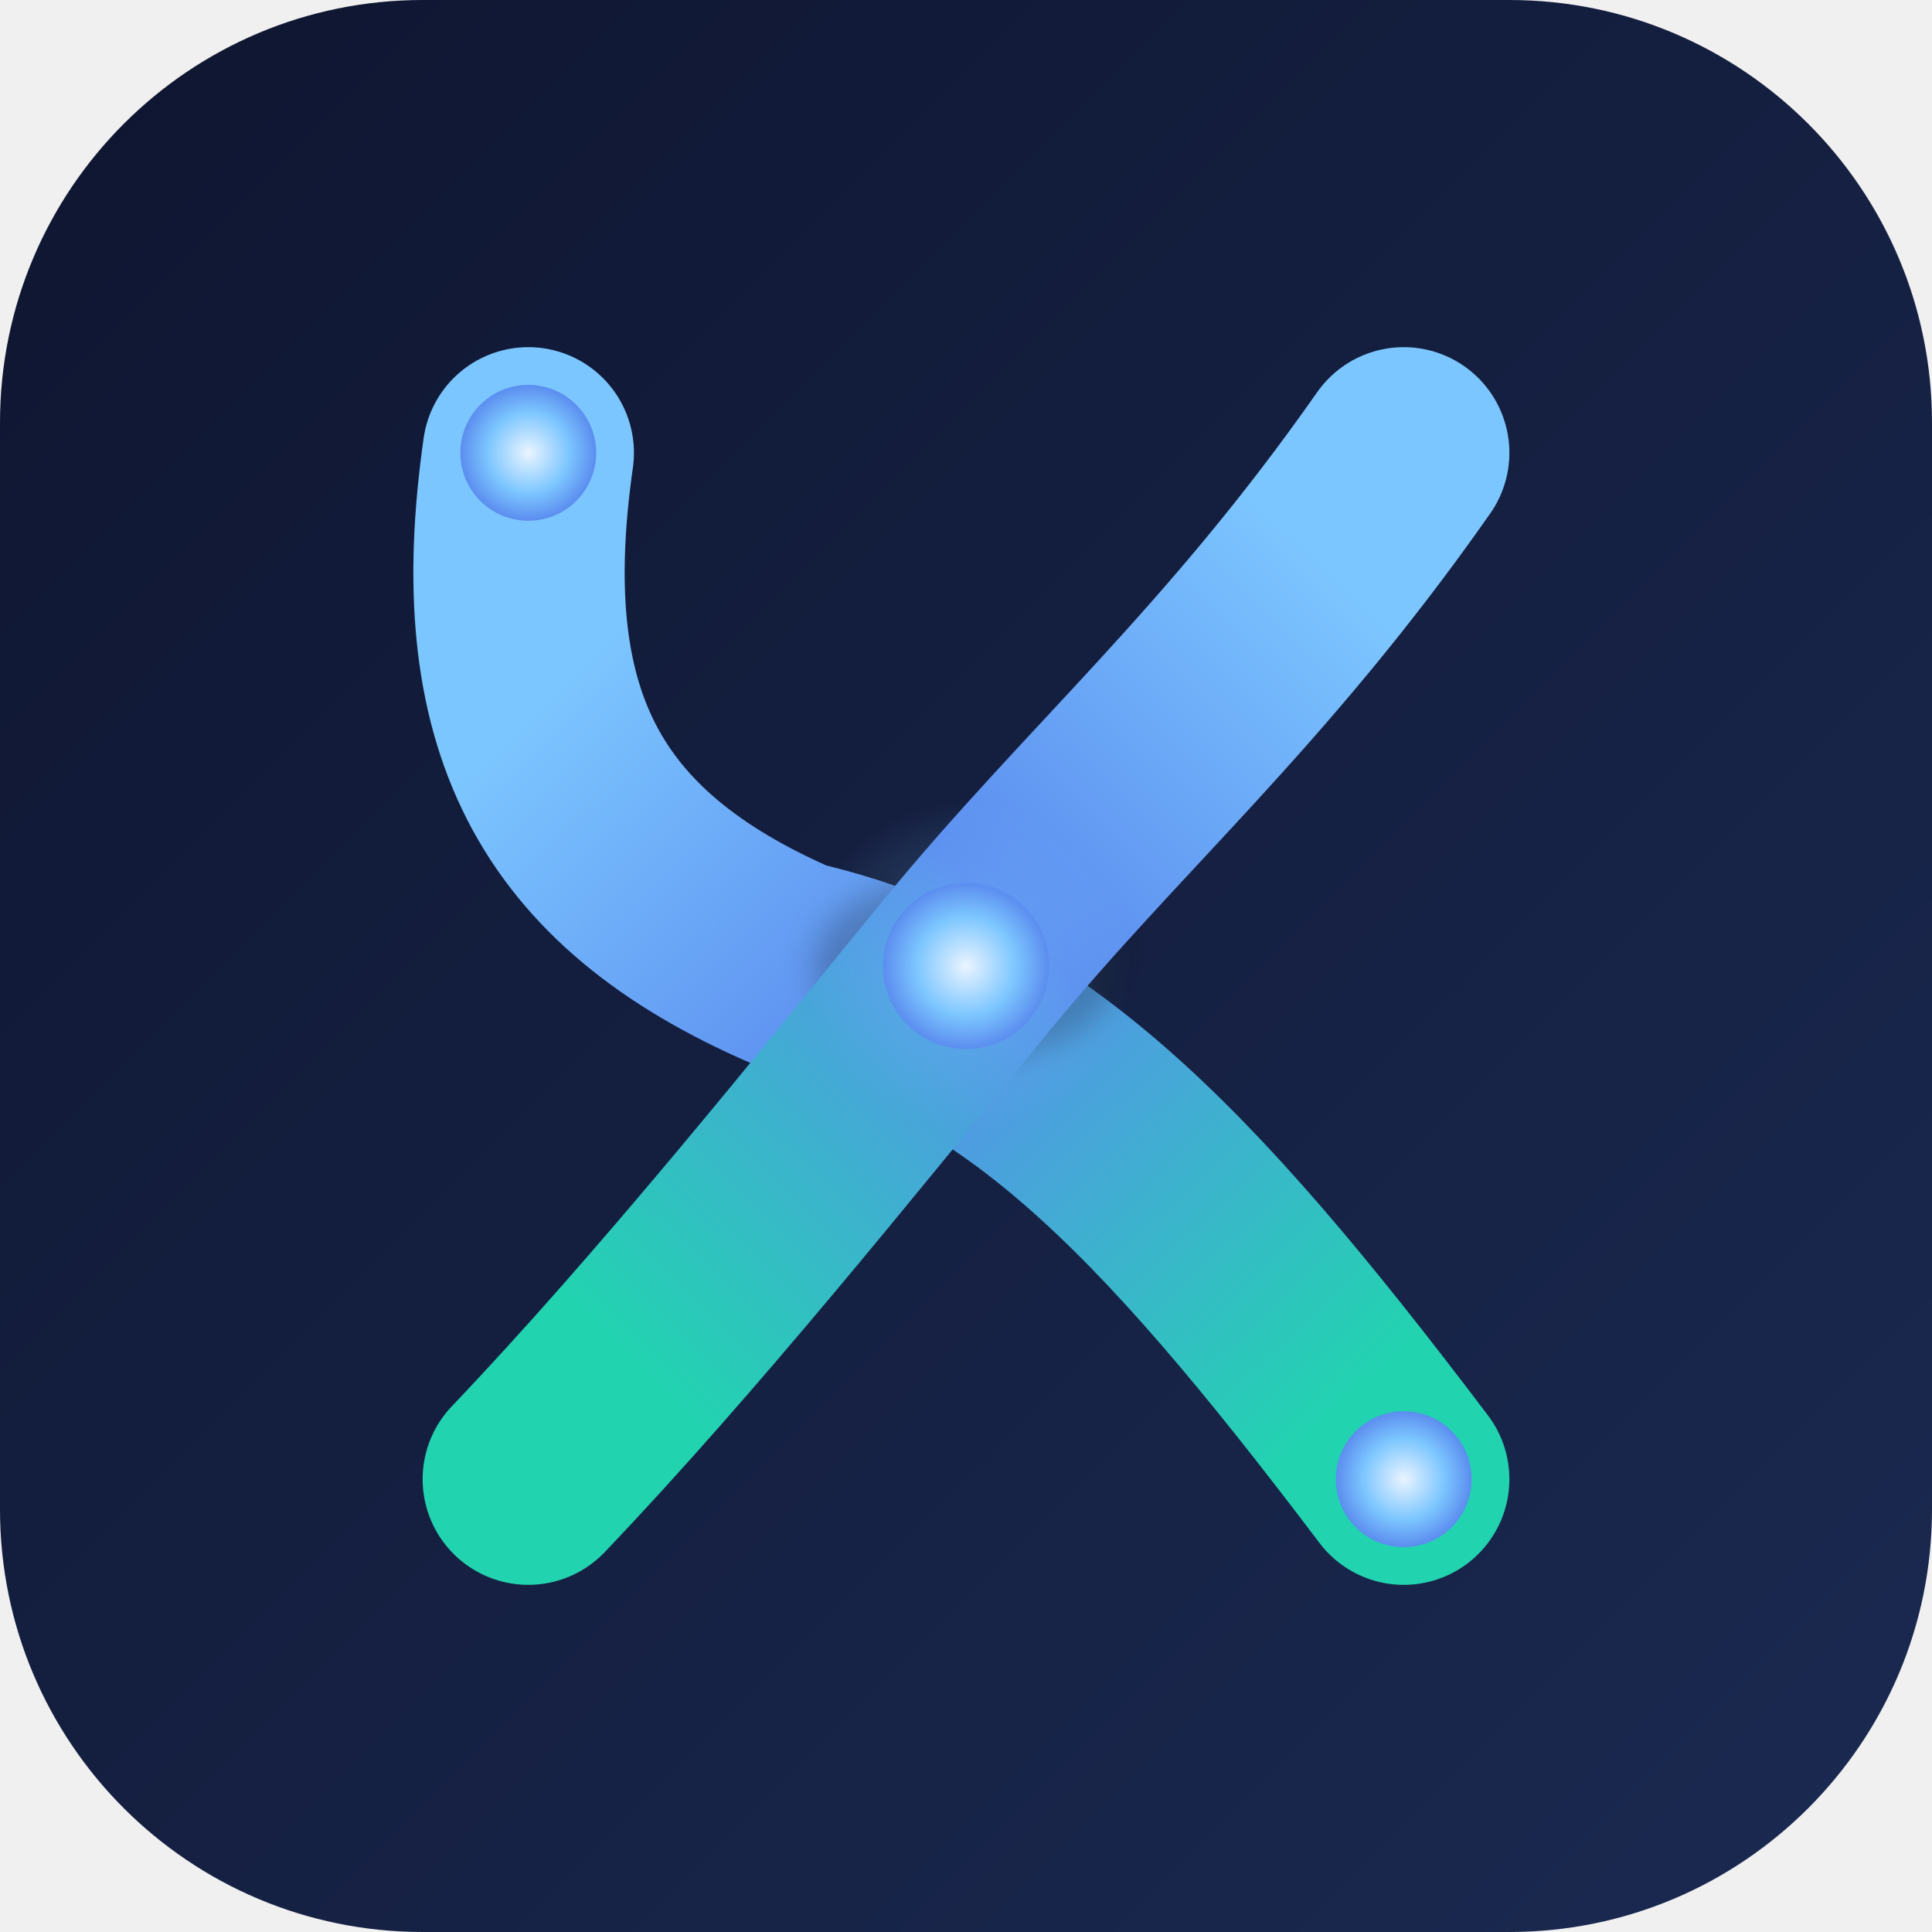
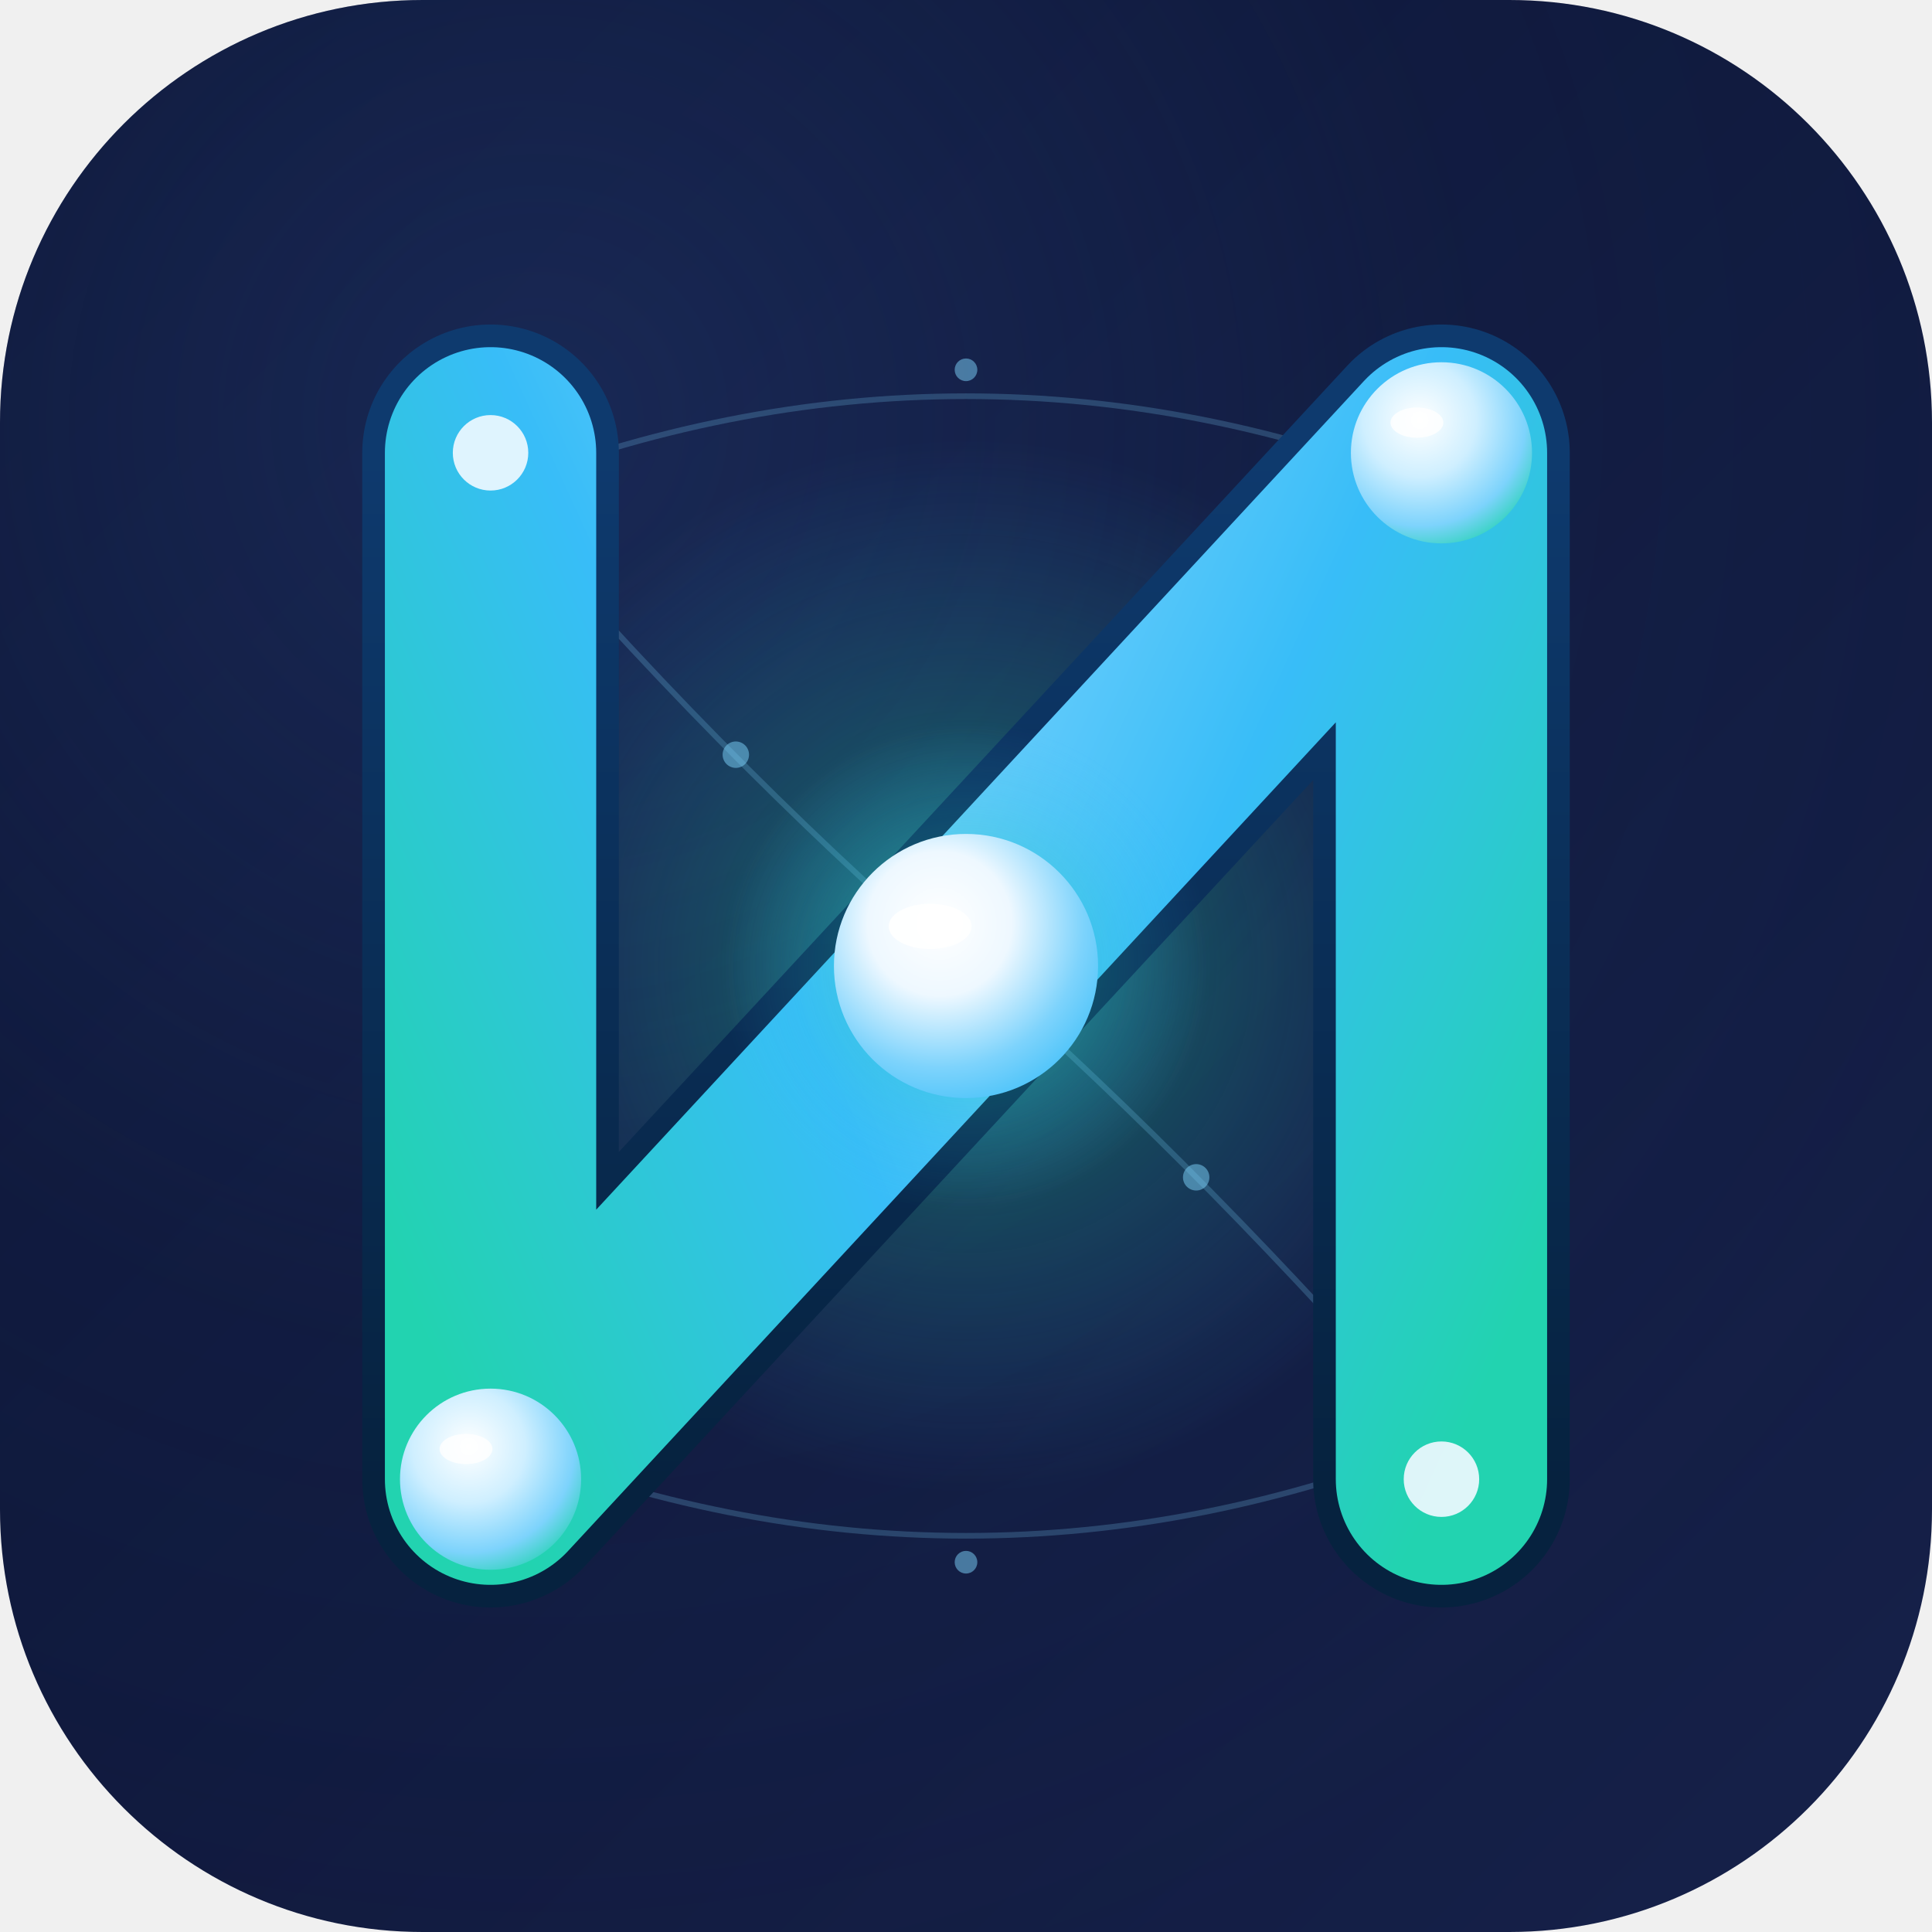
<svg xmlns="http://www.w3.org/2000/svg" viewBox="0 0 1024 1024" width="1024" height="1024">
  <defs>
    <linearGradient id="bgGrad" x1="0" y1="0" x2="1" y2="1">
-       <stop offset="0%" stop-color="#0E1530" />
-       <stop offset="100%" stop-color="#1B2A52" />
+       <stop offset="0%" stop-color="#0A1230" />
+       <stop offset="100%" stop-color="#16214A" />
    </linearGradient>
-     <linearGradient id="ribbonGrad" x1="0.2" y1="0.1" x2="0.9" y2="0.95">
-       <stop offset="0%" stop-color="#7CC6FF" />
-       <stop offset="45%" stop-color="#5B8DEF" />
+     <radialGradient id="bgHighlight" cx="0.28" cy="0.22" r="0.85">
+       <stop offset="0%" stop-color="#2C4786" stop-opacity="0.38" />
+       <stop offset="55%" stop-color="#2C4786" stop-opacity="0.08" />
+       <stop offset="100%" stop-color="#2C4786" stop-opacity="0" />
+     </radialGradient>
+     <linearGradient id="strokeGradA" x1="0" y1="1" x2="1" y2="0">
+       <stop offset="0%" stop-color="#22D3B0" />
+       <stop offset="55%" stop-color="#38BDF8" />
+       <stop offset="100%" stop-color="#7DD3FC" />
+     </linearGradient>
+     <linearGradient id="strokeGradB" x1="1" y1="1" x2="0" y2="0">
+       <stop offset="0%" stop-color="#22D3B0" />
+       <stop offset="55%" stop-color="#38BDF8" />
+       <stop offset="100%" stop-color="#7DD3FC" />
+     </linearGradient>
+     <linearGradient id="strokeBase" x1="0" y1="0" x2="0" y2="1">
+       <stop offset="0%" stop-color="#0E3A6E" />
+       <stop offset="100%" stop-color="#06223F" />
+     </linearGradient>
+     <linearGradient id="sheen" x1="0" y1="0" x2="0" y2="1">
+       <stop offset="0%" stop-color="#FFFFFF" stop-opacity="0.55" />
+       <stop offset="100%" stop-color="#FFFFFF" stop-opacity="0" />
+     </linearGradient>
+     <radialGradient id="nodeGrad" cx="0.38" cy="0.32" r="0.78">
+       <stop offset="0%" stop-color="#FFFFFF" />
+       <stop offset="40%" stop-color="#CFEFFF" />
+       <stop offset="75%" stop-color="#7DD3FC" />
      <stop offset="100%" stop-color="#22D3B0" />
-     </linearGradient>
-     <linearGradient id="ribbonGradMirror" x1="0.9" y1="0.1" x2="0.2" y2="0.95">
-       <stop offset="0%" stop-color="#7CC6FF" />
-       <stop offset="45%" stop-color="#5B8DEF" />
-       <stop offset="100%" stop-color="#22D3B0" />
-     </linearGradient>
-     <radialGradient id="nodeGrad" cx="0.5" cy="0.5" r="0.5">
-       <stop offset="0%" stop-color="#EAF4FF" />
-       <stop offset="60%" stop-color="#7CC6FF" />
-       <stop offset="100%" stop-color="#5B8DEF" />
    </radialGradient>
-     <radialGradient id="nodeGlow" cx="0.5" cy="0.5" r="0.5">
-       <stop offset="0%" stop-color="#7CC6FF" stop-opacity="0.35" />
-       <stop offset="100%" stop-color="#7CC6FF" stop-opacity="0" />
+     <radialGradient id="coreGrad" cx="0.4" cy="0.34" r="0.78">
+       <stop offset="0%" stop-color="#FFFFFF" />
+       <stop offset="35%" stop-color="#EEF8FF" />
+       <stop offset="70%" stop-color="#7DD3FC" />
+       <stop offset="100%" stop-color="#38BDF8" />
    </radialGradient>
-     <filter id="softBlur" x="-50%" y="-50%" width="200%" height="200%">
-       <feGaussianBlur stdDeviation="8" />
-     </filter>
+     <radialGradient id="centerHalo" cx="0.5" cy="0.5" r="0.5">
+       <stop offset="0%" stop-color="#38BDF8" stop-opacity="0.55" />
+       <stop offset="45%" stop-color="#22D3B0" stop-opacity="0.22" />
+       <stop offset="100%" stop-color="#38BDF8" stop-opacity="0" />
+     </radialGradient>
  </defs>
  <rect x="0" y="0" width="1024" height="1024" rx="224" ry="224" fill="url(#bgGrad)" />
-   <path d="M 280,240 C 260,380 300,460 420,512 C 540,540 620,620 744,784" fill="none" stroke="url(#ribbonGrad)" stroke-width="112" stroke-linecap="round" stroke-linejoin="round" />
-   <ellipse cx="512" cy="512" rx="80" ry="50" fill="#000" opacity="0.25" filter="url(#softBlur)" />
-   <path d="M 280,784 C 360,700 440,600 512,512 C 584,424 660,360 744,240" fill="none" stroke="url(#ribbonGradMirror)" stroke-width="112" stroke-linecap="round" stroke-linejoin="round" />
-   <circle cx="280" cy="240" r="36" fill="url(#nodeGrad)" />
-   <circle cx="744" cy="784" r="36" fill="url(#nodeGrad)" />
-   <circle cx="512" cy="512" r="88" fill="url(#nodeGlow)" />
-   <circle cx="512" cy="512" r="44" fill="url(#nodeGrad)" />
+   <rect x="0" y="0" width="1024" height="1024" rx="224" ry="224" fill="url(#bgHighlight)" />
+   <circle cx="512" cy="512" r="280" fill="url(#centerHalo)" />
+   <g fill="none" stroke="#7DD3FC" stroke-opacity="0.22" stroke-width="3" stroke-linecap="round">
+     <path d="M 260 260 Q 380 400 504 508" />
+     <path d="M 520 516 Q 642 624 764 764" />
+     <path d="M 260 260 Q 512 160 764 260" />
+     <path d="M 260 764 Q 512 864 764 764" />
+   </g>
+   <g fill="#7DD3FC" opacity="0.5">
+     <circle cx="390" cy="400" r="7" />
+     <circle cx="634" cy="624" r="7" />
+     <circle cx="512" cy="196" r="6" />
+     <circle cx="512" cy="828" r="6" />
+   </g>
+   <g fill="none" stroke-linecap="round" stroke-linejoin="round" stroke-width="136">
+     <path d="M 260 240 L 260 784 L 512 512" stroke="url(#strokeBase)" />
+     <path d="M 512 512 L 764 240 L 764 784" stroke="url(#strokeBase)" />
+   </g>
+   <g fill="none" stroke-linecap="round" stroke-linejoin="round" stroke-width="112">
+     <path d="M 260 240 L 260 784 L 512 512" stroke="url(#strokeGradA)" />
+     <path d="M 512 512 L 764 240 L 764 784" stroke="url(#strokeGradB)" />
+   </g>
+   <g fill="none" stroke-linecap="round" stroke-linejoin="round" stroke-width="30" opacity="0.6">
+     <path d="M 232 288 L 232 740" stroke="url(#sheen)" />
+     <path d="M 736 288 L 736 740" stroke="url(#sheen)" />
+   </g>
+   <circle cx="260" cy="784" r="48" fill="url(#nodeGrad)" />
+   <circle cx="764" cy="240" r="48" fill="url(#nodeGrad)" />
+   <ellipse cx="247" cy="768" rx="14" ry="8" fill="#FFFFFF" opacity="0.8" />
+   <ellipse cx="751" cy="224" rx="14" ry="8" fill="#FFFFFF" opacity="0.8" />
+   <circle cx="512" cy="512" r="130" fill="url(#centerHalo)" />
+   <circle cx="512" cy="512" r="70" fill="url(#coreGrad)" />
+   <ellipse cx="493" cy="491" rx="22" ry="12" fill="#FFFFFF" opacity="0.9" />
+   <circle cx="260" cy="240" r="20" fill="#EEF8FF" opacity="0.92" />
+   <circle cx="764" cy="784" r="20" fill="#EEF8FF" opacity="0.92" />
</svg>
